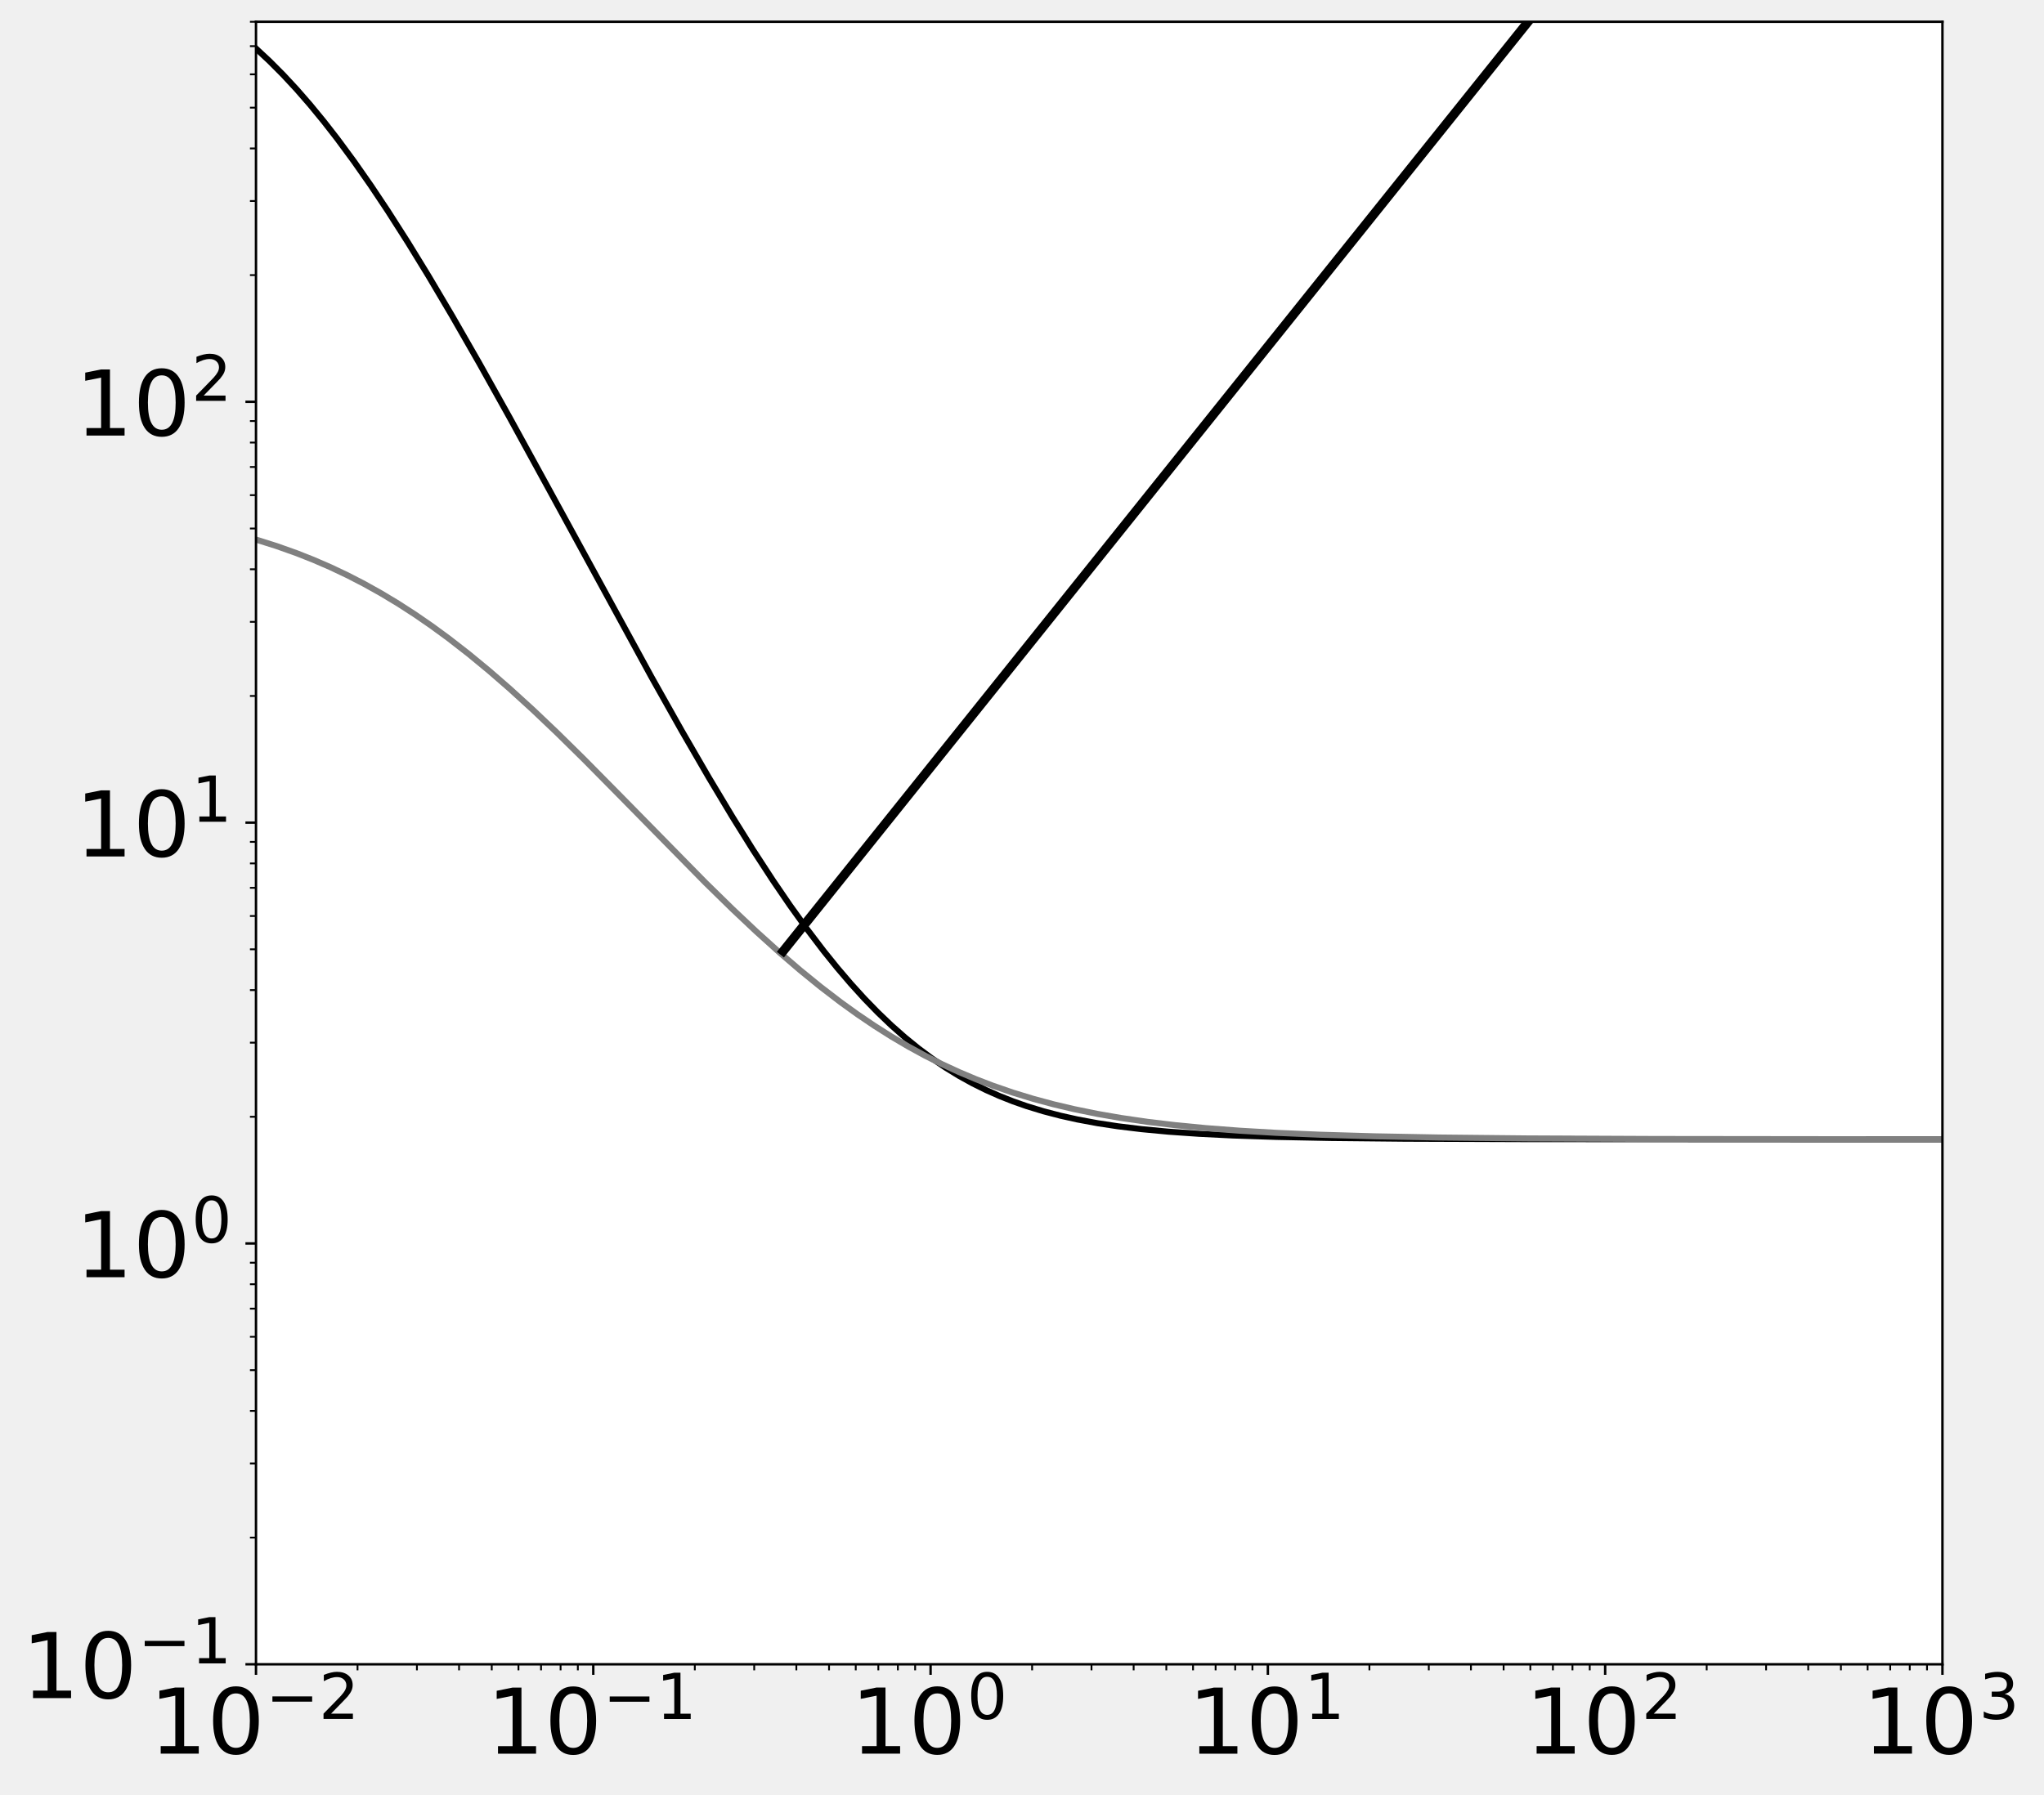
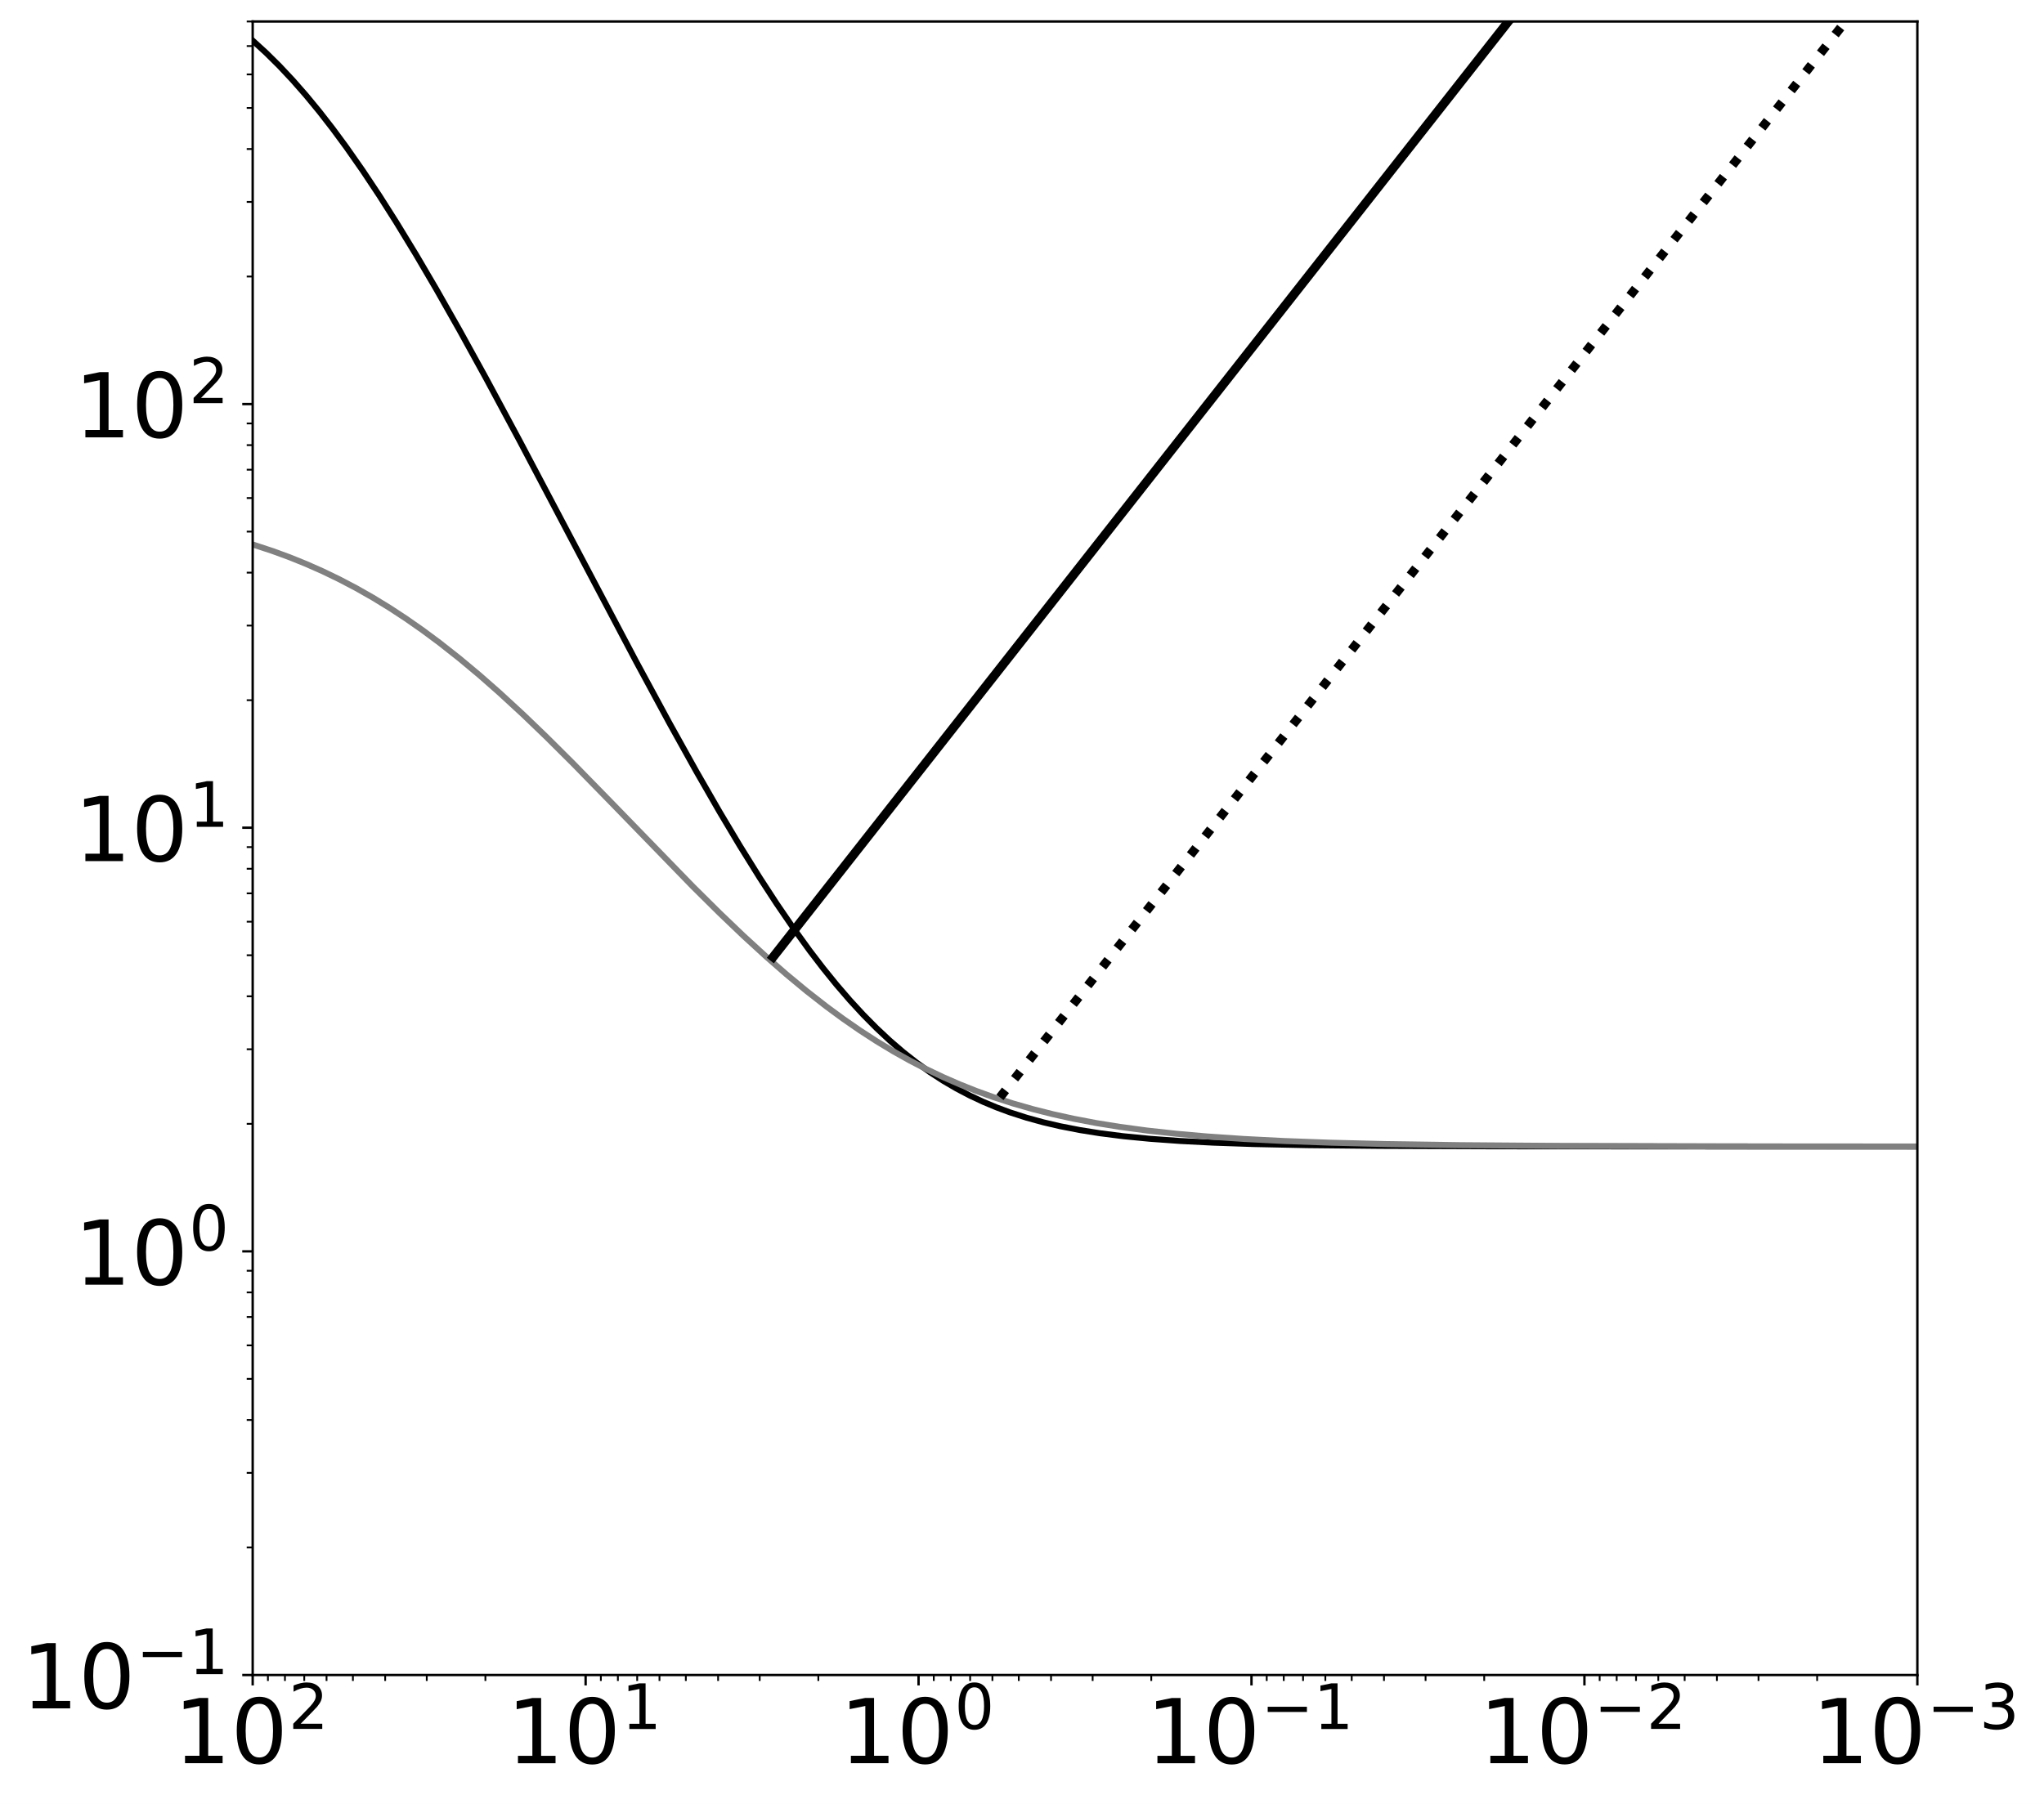
- <svg xmlns="http://www.w3.org/2000/svg" xmlns:xlink="http://www.w3.org/1999/xlink" width="676.3pt" height="594.034pt" viewBox="0 0 676.3 594.034" version="1.1">
+ <svg xmlns="http://www.w3.org/2000/svg" xmlns:xlink="http://www.w3.org/1999/xlink" width="685.15pt" height="604.834pt" viewBox="0 0 685.15 604.834" version="1.1">
  <defs>
    <style type="text/css">*{stroke-linejoin: round; stroke-linecap: butt}</style>
  </defs>
  <g id="figure_1">
    <g id="patch_1">
-       <path d="M 0 594.034  L 676.3 594.034  L 676.3 0  L 0 0  L 0 594.034  z " style="fill: none" />
+       <path d="M 0 604.834  L 685.15 604.834  L 685.15 0  L 0 0  z " style="fill: #ffffff" />
    </g>
    <g id="axes_1">
      <g id="patch_2">
-         <path d="M 84.7 550.8  L 642.7 550.8  L 642.7 7.2  L 84.7 7.2  z " style="fill: #ffffff" />
+         <path d="M 84.7 561.6  L 642.7 561.6  L 642.7 7.2  L 84.7 7.2  z " style="fill: #ffffff" />
      </g>
      <g id="matplotlib.axis_1">
        <g id="xtick_1">
          <g id="line2d_1">
            <defs>
-               <path id="m8b68c0cc88" d="M 0 0  L 0 3.5  " style="stroke: #000000; stroke-width: 0.8" />
+               <path id="ma09352cdee" d="M 0 0  L 0 3.5  " style="stroke: #000000; stroke-width: 0.8" />
            </defs>
            <g>
-               <use xlink:href="#m8b68c0cc88" x="84.7" y="550.8" style="stroke: #000000; stroke-width: 0.8" />
+               <use xlink:href="#ma09352cdee" x="642.7" y="561.6" style="stroke: #000000; stroke-width: 0.8" />
            </g>
          </g>
          <g id="text_1">
-             <g transform="translate(49.45 580.5953)scale(0.3 -0.3)">
+             <g transform="translate(607.45 591.3953) scale(0.3 -0.3)">
              <defs>
                <path id="DejaVuSans-31" d="M 794 531  L 1825 531  L 1825 4091  L 703 3866  L 703 4441  L 1819 4666  L 2450 4666  L 2450 531  L 3481 531  L 3481 0  L 794 0  L 794 531  z " transform="scale(0.015625)" />
                <path id="DejaVuSans-30" d="M 2034 4250  Q 1547 4250 1301 3770  Q 1056 3291 1056 2328  Q 1056 1369 1301 889  Q 1547 409 2034 409  Q 2525 409 2770 889  Q 3016 1369 3016 2328  Q 3016 3291 2770 3770  Q 2525 4250 2034 4250  z M 2034 4750  Q 2819 4750 3233 4129  Q 3647 3509 3647 2328  Q 3647 1150 3233 529  Q 2819 -91 2034 -91  Q 1250 -91 836 529  Q 422 1150 422 2328  Q 422 3509 836 4129  Q 1250 4750 2034 4750  z " transform="scale(0.015625)" />
                <path id="DejaVuSans-2212" d="M 678 2272  L 4684 2272  L 4684 1741  L 678 1741  L 678 2272  z " transform="scale(0.015625)" />
+                 <path id="DejaVuSans-33" d="M 2597 2516  Q 3050 2419 3304 2112  Q 3559 1806 3559 1356  Q 3559 666 3084 287  Q 2609 -91 1734 -91  Q 1441 -91 1130 -33  Q 819 25 488 141  L 488 750  Q 750 597 1062 519  Q 1375 441 1716 441  Q 2309 441 2620 675  Q 2931 909 2931 1356  Q 2931 1769 2642 2001  Q 2353 2234 1838 2234  L 1294 2234  L 1294 2753  L 1863 2753  Q 2328 2753 2575 2939  Q 2822 3125 2822 3475  Q 2822 3834 2567 4026  Q 2313 4219 1838 4219  Q 1578 4219 1281 4162  Q 984 4106 628 3988  L 628 4550  Q 988 4650 1302 4700  Q 1616 4750 1894 4750  Q 2613 4750 3031 4423  Q 3450 4097 3450 3541  Q 3450 3153 3228 2886  Q 3006 2619 2597 2516  z " transform="scale(0.015625)" />
+               </defs>
+               <use xlink:href="#DejaVuSans-31" transform="translate(0 0.765625)" />
+               <use xlink:href="#DejaVuSans-30" transform="translate(63.62305 0.765625)" />
+               <use xlink:href="#DejaVuSans-2212" transform="translate(128.2031 39.04688) scale(0.7)" />
+               <use xlink:href="#DejaVuSans-33" transform="translate(186.8555 39.04688) scale(0.7)" />
+             </g>
+           </g>
+         </g>
+         <g id="xtick_2">
+           <g id="line2d_2">
+             <g>
+               <use xlink:href="#ma09352cdee" x="531.1" y="561.6" style="stroke: #000000; stroke-width: 0.8" />
+             </g>
+           </g>
+           <g id="text_2">
+             <g transform="translate(495.85 591.3953) scale(0.3 -0.3)">
+               <defs>
                <path id="DejaVuSans-32" d="M 1228 531  L 3431 531  L 3431 0  L 469 0  L 469 531  Q 828 903 1448 1529  Q 2069 2156 2228 2338  Q 2531 2678 2651 2914  Q 2772 3150 2772 3378  Q 2772 3750 2511 3984  Q 2250 4219 1831 4219  Q 1534 4219 1204 4116  Q 875 4013 500 3803  L 500 4441  Q 881 4594 1212 4672  Q 1544 4750 1819 4750  Q 2544 4750 2975 4387  Q 3406 4025 3406 3419  Q 3406 3131 3298 2873  Q 3191 2616 2906 2266  Q 2828 2175 2409 1742  Q 1991 1309 1228 531  z " transform="scale(0.015625)" />
              </defs>
              <use xlink:href="#DejaVuSans-31" transform="translate(0 0.765625)" />
              <use xlink:href="#DejaVuSans-30" transform="translate(63.62305 0.765625)" />
-               <use xlink:href="#DejaVuSans-2212" transform="translate(128.2031 39.04688)scale(0.7)" />
-               <use xlink:href="#DejaVuSans-32" transform="translate(186.8555 39.04688)scale(0.7)" />
-             </g>
-           </g>
-         </g>
-         <g id="xtick_2">
-           <g id="line2d_2">
-             <g>
-               <use xlink:href="#m8b68c0cc88" x="196.3" y="550.8" style="stroke: #000000; stroke-width: 0.8" />
-             </g>
-           </g>
-           <g id="text_2">
-             <g transform="translate(161.05 580.5953)scale(0.3 -0.3)">
+               <use xlink:href="#DejaVuSans-2212" transform="translate(128.2031 39.04688) scale(0.7)" />
+               <use xlink:href="#DejaVuSans-32" transform="translate(186.8555 39.04688) scale(0.7)" />
+             </g>
+           </g>
+         </g>
+         <g id="xtick_3">
+           <g id="line2d_3">
+             <g>
+               <use xlink:href="#ma09352cdee" x="419.5" y="561.6" style="stroke: #000000; stroke-width: 0.8" />
+             </g>
+           </g>
+           <g id="text_3">
+             <g transform="translate(384.25 591.3953) scale(0.3 -0.3)">
              <use xlink:href="#DejaVuSans-31" transform="translate(0 0.684375)" />
              <use xlink:href="#DejaVuSans-30" transform="translate(63.62305 0.684375)" />
-               <use xlink:href="#DejaVuSans-2212" transform="translate(128.2031 38.96563)scale(0.7)" />
-               <use xlink:href="#DejaVuSans-31" transform="translate(186.8555 38.96563)scale(0.7)" />
-             </g>
-           </g>
-         </g>
-         <g id="xtick_3">
-           <g id="line2d_3">
-             <g>
-               <use xlink:href="#m8b68c0cc88" x="307.9" y="550.8" style="stroke: #000000; stroke-width: 0.8" />
-             </g>
-           </g>
-           <g id="text_3">
-             <g transform="translate(281.5 580.5953)scale(0.3 -0.3)">
+               <use xlink:href="#DejaVuSans-2212" transform="translate(128.2031 38.96563) scale(0.7)" />
+               <use xlink:href="#DejaVuSans-31" transform="translate(186.8555 38.96563) scale(0.7)" />
+             </g>
+           </g>
+         </g>
+         <g id="xtick_4">
+           <g id="line2d_4">
+             <g>
+               <use xlink:href="#ma09352cdee" x="307.9" y="561.6" style="stroke: #000000; stroke-width: 0.8" />
+             </g>
+           </g>
+           <g id="text_4">
+             <g transform="translate(281.5 591.3953) scale(0.3 -0.3)">
              <use xlink:href="#DejaVuSans-31" transform="translate(0 0.765625)" />
              <use xlink:href="#DejaVuSans-30" transform="translate(63.62305 0.765625)" />
-               <use xlink:href="#DejaVuSans-30" transform="translate(128.2031 39.04688)scale(0.7)" />
-             </g>
-           </g>
-         </g>
-         <g id="xtick_4">
-           <g id="line2d_4">
-             <g>
-               <use xlink:href="#m8b68c0cc88" x="419.5" y="550.8" style="stroke: #000000; stroke-width: 0.8" />
-             </g>
-           </g>
-           <g id="text_4">
-             <g transform="translate(393.1 580.5953)scale(0.3 -0.3)">
+               <use xlink:href="#DejaVuSans-30" transform="translate(128.2031 39.04688) scale(0.7)" />
+             </g>
+           </g>
+         </g>
+         <g id="xtick_5">
+           <g id="line2d_5">
+             <g>
+               <use xlink:href="#ma09352cdee" x="196.3" y="561.6" style="stroke: #000000; stroke-width: 0.8" />
+             </g>
+           </g>
+           <g id="text_5">
+             <g transform="translate(169.9 591.3953) scale(0.3 -0.3)">
              <use xlink:href="#DejaVuSans-31" transform="translate(0 0.684375)" />
              <use xlink:href="#DejaVuSans-30" transform="translate(63.62305 0.684375)" />
-               <use xlink:href="#DejaVuSans-31" transform="translate(128.2031 38.96563)scale(0.7)" />
-             </g>
-           </g>
-         </g>
-         <g id="xtick_5">
-           <g id="line2d_5">
-             <g>
-               <use xlink:href="#m8b68c0cc88" x="531.1" y="550.8" style="stroke: #000000; stroke-width: 0.8" />
-             </g>
-           </g>
-           <g id="text_5">
-             <g transform="translate(504.7 580.5953)scale(0.3 -0.3)">
+               <use xlink:href="#DejaVuSans-31" transform="translate(128.2031 38.96563) scale(0.7)" />
+             </g>
+           </g>
+         </g>
+         <g id="xtick_6">
+           <g id="line2d_6">
+             <g>
+               <use xlink:href="#ma09352cdee" x="84.7" y="561.6" style="stroke: #000000; stroke-width: 0.8" />
+             </g>
+           </g>
+           <g id="text_6">
+             <g transform="translate(58.3 591.3953) scale(0.3 -0.3)">
              <use xlink:href="#DejaVuSans-31" transform="translate(0 0.765625)" />
              <use xlink:href="#DejaVuSans-30" transform="translate(63.62305 0.765625)" />
-               <use xlink:href="#DejaVuSans-32" transform="translate(128.2031 39.04688)scale(0.7)" />
-             </g>
-           </g>
-         </g>
-         <g id="xtick_6">
-           <g id="line2d_6">
-             <g>
-               <use xlink:href="#m8b68c0cc88" x="642.7" y="550.8" style="stroke: #000000; stroke-width: 0.8" />
-             </g>
-           </g>
-           <g id="text_6">
-             <g transform="translate(616.3 580.5953)scale(0.3 -0.3)">
-               <defs>
-                 <path id="DejaVuSans-33" d="M 2597 2516  Q 3050 2419 3304 2112  Q 3559 1806 3559 1356  Q 3559 666 3084 287  Q 2609 -91 1734 -91  Q 1441 -91 1130 -33  Q 819 25 488 141  L 488 750  Q 750 597 1062 519  Q 1375 441 1716 441  Q 2309 441 2620 675  Q 2931 909 2931 1356  Q 2931 1769 2642 2001  Q 2353 2234 1838 2234  L 1294 2234  L 1294 2753  L 1863 2753  Q 2328 2753 2575 2939  Q 2822 3125 2822 3475  Q 2822 3834 2567 4026  Q 2313 4219 1838 4219  Q 1578 4219 1281 4162  Q 984 4106 628 3988  L 628 4550  Q 988 4650 1302 4700  Q 1616 4750 1894 4750  Q 2613 4750 3031 4423  Q 3450 4097 3450 3541  Q 3450 3153 3228 2886  Q 3006 2619 2597 2516  z " transform="scale(0.015625)" />
-               </defs>
-               <use xlink:href="#DejaVuSans-31" transform="translate(0 0.765625)" />
-               <use xlink:href="#DejaVuSans-30" transform="translate(63.62305 0.765625)" />
-               <use xlink:href="#DejaVuSans-33" transform="translate(128.2031 39.04688)scale(0.7)" />
+               <use xlink:href="#DejaVuSans-32" transform="translate(128.2031 39.04688) scale(0.7)" />
            </g>
          </g>
        </g>
        <g id="xtick_7">
          <g id="line2d_7">
            <defs>
-               <path id="mecf9442f88" d="M 0 0  L 0 2  " style="stroke: #000000; stroke-width: 0.6" />
+               <path id="md4ee1573c9" d="M 0 0  L 0 2  " style="stroke: #000000; stroke-width: 0.6" />
            </defs>
            <g>
-               <use xlink:href="#mecf9442f88" x="118.295" y="550.8" style="stroke: #000000; stroke-width: 0.6" />
+               <use xlink:href="#md4ee1573c9" x="609.105" y="561.6" style="stroke: #000000; stroke-width: 0.6" />
            </g>
          </g>
        </g>
        <g id="xtick_8">
          <g id="line2d_8">
            <g>
-               <use xlink:href="#mecf9442f88" x="137.947" y="550.8" style="stroke: #000000; stroke-width: 0.6" />
+               <use xlink:href="#md4ee1573c9" x="589.453" y="561.6" style="stroke: #000000; stroke-width: 0.6" />
            </g>
          </g>
        </g>
        <g id="xtick_9">
          <g id="line2d_9">
            <g>
-               <use xlink:href="#mecf9442f88" x="151.89" y="550.8" style="stroke: #000000; stroke-width: 0.6" />
+               <use xlink:href="#md4ee1573c9" x="575.51" y="561.6" style="stroke: #000000; stroke-width: 0.6" />
            </g>
          </g>
        </g>
        <g id="xtick_10">
          <g id="line2d_10">
            <g>
-               <use xlink:href="#mecf9442f88" x="162.705" y="550.8" style="stroke: #000000; stroke-width: 0.6" />
+               <use xlink:href="#md4ee1573c9" x="564.695" y="561.6" style="stroke: #000000; stroke-width: 0.6" />
            </g>
          </g>
        </g>
        <g id="xtick_11">
          <g id="line2d_11">
            <g>
-               <use xlink:href="#mecf9442f88" x="171.542" y="550.8" style="stroke: #000000; stroke-width: 0.6" />
+               <use xlink:href="#md4ee1573c9" x="555.858" y="561.6" style="stroke: #000000; stroke-width: 0.6" />
            </g>
          </g>
        </g>
        <g id="xtick_12">
          <g id="line2d_12">
            <g>
-               <use xlink:href="#mecf9442f88" x="179.013" y="550.8" style="stroke: #000000; stroke-width: 0.6" />
+               <use xlink:href="#md4ee1573c9" x="548.387" y="561.6" style="stroke: #000000; stroke-width: 0.6" />
            </g>
          </g>
        </g>
        <g id="xtick_13">
          <g id="line2d_13">
            <g>
-               <use xlink:href="#mecf9442f88" x="185.485" y="550.8" style="stroke: #000000; stroke-width: 0.6" />
+               <use xlink:href="#md4ee1573c9" x="541.915" y="561.6" style="stroke: #000000; stroke-width: 0.6" />
            </g>
          </g>
        </g>
        <g id="xtick_14">
          <g id="line2d_14">
            <g>
-               <use xlink:href="#mecf9442f88" x="191.193" y="550.8" style="stroke: #000000; stroke-width: 0.6" />
+               <use xlink:href="#md4ee1573c9" x="536.207" y="561.6" style="stroke: #000000; stroke-width: 0.6" />
            </g>
          </g>
        </g>
        <g id="xtick_15">
          <g id="line2d_15">
            <g>
-               <use xlink:href="#mecf9442f88" x="229.895" y="550.8" style="stroke: #000000; stroke-width: 0.6" />
+               <use xlink:href="#md4ee1573c9" x="497.505" y="561.6" style="stroke: #000000; stroke-width: 0.6" />
            </g>
          </g>
        </g>
        <g id="xtick_16">
          <g id="line2d_16">
            <g>
-               <use xlink:href="#mecf9442f88" x="249.547" y="550.8" style="stroke: #000000; stroke-width: 0.6" />
+               <use xlink:href="#md4ee1573c9" x="477.853" y="561.6" style="stroke: #000000; stroke-width: 0.6" />
            </g>
          </g>
        </g>
        <g id="xtick_17">
          <g id="line2d_17">
            <g>
-               <use xlink:href="#mecf9442f88" x="263.49" y="550.8" style="stroke: #000000; stroke-width: 0.6" />
+               <use xlink:href="#md4ee1573c9" x="463.91" y="561.6" style="stroke: #000000; stroke-width: 0.6" />
            </g>
          </g>
        </g>
        <g id="xtick_18">
          <g id="line2d_18">
            <g>
-               <use xlink:href="#mecf9442f88" x="274.305" y="550.8" style="stroke: #000000; stroke-width: 0.6" />
+               <use xlink:href="#md4ee1573c9" x="453.095" y="561.6" style="stroke: #000000; stroke-width: 0.6" />
            </g>
          </g>
        </g>
        <g id="xtick_19">
          <g id="line2d_19">
            <g>
-               <use xlink:href="#mecf9442f88" x="283.142" y="550.8" style="stroke: #000000; stroke-width: 0.6" />
+               <use xlink:href="#md4ee1573c9" x="444.258" y="561.6" style="stroke: #000000; stroke-width: 0.6" />
            </g>
          </g>
        </g>
        <g id="xtick_20">
          <g id="line2d_20">
            <g>
-               <use xlink:href="#mecf9442f88" x="290.613" y="550.8" style="stroke: #000000; stroke-width: 0.6" />
+               <use xlink:href="#md4ee1573c9" x="436.787" y="561.6" style="stroke: #000000; stroke-width: 0.6" />
            </g>
          </g>
        </g>
        <g id="xtick_21">
          <g id="line2d_21">
            <g>
-               <use xlink:href="#mecf9442f88" x="297.085" y="550.8" style="stroke: #000000; stroke-width: 0.6" />
+               <use xlink:href="#md4ee1573c9" x="430.315" y="561.6" style="stroke: #000000; stroke-width: 0.6" />
            </g>
          </g>
        </g>
        <g id="xtick_22">
          <g id="line2d_22">
            <g>
-               <use xlink:href="#mecf9442f88" x="302.793" y="550.8" style="stroke: #000000; stroke-width: 0.6" />
+               <use xlink:href="#md4ee1573c9" x="424.607" y="561.6" style="stroke: #000000; stroke-width: 0.6" />
            </g>
          </g>
        </g>
        <g id="xtick_23">
          <g id="line2d_23">
            <g>
-               <use xlink:href="#mecf9442f88" x="341.495" y="550.8" style="stroke: #000000; stroke-width: 0.6" />
+               <use xlink:href="#md4ee1573c9" x="385.905" y="561.6" style="stroke: #000000; stroke-width: 0.6" />
            </g>
          </g>
        </g>
        <g id="xtick_24">
          <g id="line2d_24">
            <g>
-               <use xlink:href="#mecf9442f88" x="361.147" y="550.8" style="stroke: #000000; stroke-width: 0.6" />
+               <use xlink:href="#md4ee1573c9" x="366.253" y="561.6" style="stroke: #000000; stroke-width: 0.6" />
            </g>
          </g>
        </g>
        <g id="xtick_25">
          <g id="line2d_25">
            <g>
-               <use xlink:href="#mecf9442f88" x="375.09" y="550.8" style="stroke: #000000; stroke-width: 0.6" />
+               <use xlink:href="#md4ee1573c9" x="352.31" y="561.6" style="stroke: #000000; stroke-width: 0.6" />
            </g>
          </g>
        </g>
        <g id="xtick_26">
          <g id="line2d_26">
            <g>
-               <use xlink:href="#mecf9442f88" x="385.905" y="550.8" style="stroke: #000000; stroke-width: 0.6" />
+               <use xlink:href="#md4ee1573c9" x="341.495" y="561.6" style="stroke: #000000; stroke-width: 0.6" />
            </g>
          </g>
        </g>
        <g id="xtick_27">
          <g id="line2d_27">
            <g>
-               <use xlink:href="#mecf9442f88" x="394.742" y="550.8" style="stroke: #000000; stroke-width: 0.6" />
+               <use xlink:href="#md4ee1573c9" x="332.658" y="561.6" style="stroke: #000000; stroke-width: 0.6" />
            </g>
          </g>
        </g>
        <g id="xtick_28">
          <g id="line2d_28">
            <g>
-               <use xlink:href="#mecf9442f88" x="402.213" y="550.8" style="stroke: #000000; stroke-width: 0.6" />
+               <use xlink:href="#md4ee1573c9" x="325.187" y="561.6" style="stroke: #000000; stroke-width: 0.6" />
            </g>
          </g>
        </g>
        <g id="xtick_29">
          <g id="line2d_29">
            <g>
-               <use xlink:href="#mecf9442f88" x="408.685" y="550.8" style="stroke: #000000; stroke-width: 0.6" />
+               <use xlink:href="#md4ee1573c9" x="318.715" y="561.6" style="stroke: #000000; stroke-width: 0.6" />
            </g>
          </g>
        </g>
        <g id="xtick_30">
          <g id="line2d_30">
            <g>
-               <use xlink:href="#mecf9442f88" x="414.393" y="550.8" style="stroke: #000000; stroke-width: 0.6" />
+               <use xlink:href="#md4ee1573c9" x="313.007" y="561.6" style="stroke: #000000; stroke-width: 0.6" />
            </g>
          </g>
        </g>
        <g id="xtick_31">
          <g id="line2d_31">
            <g>
-               <use xlink:href="#mecf9442f88" x="453.095" y="550.8" style="stroke: #000000; stroke-width: 0.6" />
+               <use xlink:href="#md4ee1573c9" x="274.305" y="561.6" style="stroke: #000000; stroke-width: 0.6" />
            </g>
          </g>
        </g>
        <g id="xtick_32">
          <g id="line2d_32">
            <g>
-               <use xlink:href="#mecf9442f88" x="472.747" y="550.8" style="stroke: #000000; stroke-width: 0.6" />
+               <use xlink:href="#md4ee1573c9" x="254.653" y="561.6" style="stroke: #000000; stroke-width: 0.6" />
            </g>
          </g>
        </g>
        <g id="xtick_33">
          <g id="line2d_33">
            <g>
-               <use xlink:href="#mecf9442f88" x="486.69" y="550.8" style="stroke: #000000; stroke-width: 0.6" />
+               <use xlink:href="#md4ee1573c9" x="240.71" y="561.6" style="stroke: #000000; stroke-width: 0.6" />
            </g>
          </g>
        </g>
        <g id="xtick_34">
          <g id="line2d_34">
            <g>
-               <use xlink:href="#mecf9442f88" x="497.505" y="550.8" style="stroke: #000000; stroke-width: 0.6" />
+               <use xlink:href="#md4ee1573c9" x="229.895" y="561.6" style="stroke: #000000; stroke-width: 0.6" />
            </g>
          </g>
        </g>
        <g id="xtick_35">
          <g id="line2d_35">
            <g>
-               <use xlink:href="#mecf9442f88" x="506.342" y="550.8" style="stroke: #000000; stroke-width: 0.6" />
+               <use xlink:href="#md4ee1573c9" x="221.058" y="561.6" style="stroke: #000000; stroke-width: 0.6" />
            </g>
          </g>
        </g>
        <g id="xtick_36">
          <g id="line2d_36">
            <g>
-               <use xlink:href="#mecf9442f88" x="513.813" y="550.8" style="stroke: #000000; stroke-width: 0.6" />
+               <use xlink:href="#md4ee1573c9" x="213.587" y="561.6" style="stroke: #000000; stroke-width: 0.6" />
            </g>
          </g>
        </g>
        <g id="xtick_37">
          <g id="line2d_37">
            <g>
-               <use xlink:href="#mecf9442f88" x="520.285" y="550.8" style="stroke: #000000; stroke-width: 0.6" />
+               <use xlink:href="#md4ee1573c9" x="207.115" y="561.6" style="stroke: #000000; stroke-width: 0.6" />
            </g>
          </g>
        </g>
        <g id="xtick_38">
          <g id="line2d_38">
            <g>
-               <use xlink:href="#mecf9442f88" x="525.993" y="550.8" style="stroke: #000000; stroke-width: 0.6" />
+               <use xlink:href="#md4ee1573c9" x="201.407" y="561.6" style="stroke: #000000; stroke-width: 0.6" />
            </g>
          </g>
        </g>
        <g id="xtick_39">
          <g id="line2d_39">
            <g>
-               <use xlink:href="#mecf9442f88" x="564.695" y="550.8" style="stroke: #000000; stroke-width: 0.6" />
+               <use xlink:href="#md4ee1573c9" x="162.705" y="561.6" style="stroke: #000000; stroke-width: 0.6" />
            </g>
          </g>
        </g>
        <g id="xtick_40">
          <g id="line2d_40">
            <g>
-               <use xlink:href="#mecf9442f88" x="584.347" y="550.8" style="stroke: #000000; stroke-width: 0.6" />
+               <use xlink:href="#md4ee1573c9" x="143.053" y="561.6" style="stroke: #000000; stroke-width: 0.6" />
            </g>
          </g>
        </g>
        <g id="xtick_41">
          <g id="line2d_41">
            <g>
-               <use xlink:href="#mecf9442f88" x="598.29" y="550.8" style="stroke: #000000; stroke-width: 0.6" />
+               <use xlink:href="#md4ee1573c9" x="129.11" y="561.6" style="stroke: #000000; stroke-width: 0.6" />
            </g>
          </g>
        </g>
        <g id="xtick_42">
          <g id="line2d_42">
            <g>
-               <use xlink:href="#mecf9442f88" x="609.105" y="550.8" style="stroke: #000000; stroke-width: 0.6" />
+               <use xlink:href="#md4ee1573c9" x="118.295" y="561.6" style="stroke: #000000; stroke-width: 0.6" />
            </g>
          </g>
        </g>
        <g id="xtick_43">
          <g id="line2d_43">
            <g>
-               <use xlink:href="#mecf9442f88" x="617.942" y="550.8" style="stroke: #000000; stroke-width: 0.6" />
+               <use xlink:href="#md4ee1573c9" x="109.458" y="561.6" style="stroke: #000000; stroke-width: 0.6" />
            </g>
          </g>
        </g>
        <g id="xtick_44">
          <g id="line2d_44">
            <g>
-               <use xlink:href="#mecf9442f88" x="625.413" y="550.8" style="stroke: #000000; stroke-width: 0.6" />
+               <use xlink:href="#md4ee1573c9" x="101.987" y="561.6" style="stroke: #000000; stroke-width: 0.6" />
            </g>
          </g>
        </g>
        <g id="xtick_45">
          <g id="line2d_45">
            <g>
-               <use xlink:href="#mecf9442f88" x="631.885" y="550.8" style="stroke: #000000; stroke-width: 0.6" />
+               <use xlink:href="#md4ee1573c9" x="95.515" y="561.6" style="stroke: #000000; stroke-width: 0.6" />
            </g>
          </g>
        </g>
        <g id="xtick_46">
          <g id="line2d_46">
            <g>
-               <use xlink:href="#mecf9442f88" x="637.593" y="550.8" style="stroke: #000000; stroke-width: 0.6" />
+               <use xlink:href="#md4ee1573c9" x="89.807" y="561.6" style="stroke: #000000; stroke-width: 0.6" />
            </g>
          </g>
        </g>
      </g>
      <g id="matplotlib.axis_2">
        <g id="ytick_1">
          <g id="line2d_47">
            <defs>
-               <path id="m40d4b1edef" d="M 0 0  L -3.5 0  " style="stroke: #000000; stroke-width: 0.8" />
+               <path id="m3f547d2e9c" d="M 0 0  L -3.5 0  " style="stroke: #000000; stroke-width: 0.8" />
            </defs>
            <g>
-               <use xlink:href="#m40d4b1edef" x="84.7" y="550.8" style="stroke: #000000; stroke-width: 0.8" />
+               <use xlink:href="#m3f547d2e9c" x="84.7" y="561.6" style="stroke: #000000; stroke-width: 0.8" />
            </g>
          </g>
          <g id="text_7">
-             <g transform="translate(7.2 562.1977)scale(0.3 -0.3)">
+             <g transform="translate(7.2 572.9977) scale(0.3 -0.3)">
              <use xlink:href="#DejaVuSans-31" transform="translate(0 0.684375)" />
              <use xlink:href="#DejaVuSans-30" transform="translate(63.62305 0.684375)" />
-               <use xlink:href="#DejaVuSans-2212" transform="translate(128.2031 38.96563)scale(0.7)" />
-               <use xlink:href="#DejaVuSans-31" transform="translate(186.8555 38.96563)scale(0.7)" />
+               <use xlink:href="#DejaVuSans-2212" transform="translate(128.2031 38.96563) scale(0.7)" />
+               <use xlink:href="#DejaVuSans-31" transform="translate(186.8555 38.96563) scale(0.7)" />
            </g>
          </g>
        </g>
        <g id="ytick_2">
          <g id="line2d_48">
            <g>
-               <use xlink:href="#m40d4b1edef" x="84.7" y="411.526" style="stroke: #000000; stroke-width: 0.8" />
+               <use xlink:href="#m3f547d2e9c" x="84.7" y="419.559" style="stroke: #000000; stroke-width: 0.8" />
            </g>
          </g>
          <g id="text_8">
-             <g transform="translate(24.9 422.9234)scale(0.3 -0.3)">
+             <g transform="translate(24.9 430.9563) scale(0.3 -0.3)">
              <use xlink:href="#DejaVuSans-31" transform="translate(0 0.765625)" />
              <use xlink:href="#DejaVuSans-30" transform="translate(63.62305 0.765625)" />
-               <use xlink:href="#DejaVuSans-30" transform="translate(128.2031 39.04688)scale(0.7)" />
+               <use xlink:href="#DejaVuSans-30" transform="translate(128.2031 39.04688) scale(0.7)" />
            </g>
          </g>
        </g>
        <g id="ytick_3">
          <g id="line2d_49">
            <g>
-               <use xlink:href="#m40d4b1edef" x="84.7" y="272.251" style="stroke: #000000; stroke-width: 0.8" />
+               <use xlink:href="#m3f547d2e9c" x="84.7" y="277.517" style="stroke: #000000; stroke-width: 0.8" />
            </g>
          </g>
          <g id="text_9">
-             <g transform="translate(24.9 283.6491)scale(0.3 -0.3)">
+             <g transform="translate(24.9 288.915) scale(0.3 -0.3)">
              <use xlink:href="#DejaVuSans-31" transform="translate(0 0.684375)" />
              <use xlink:href="#DejaVuSans-30" transform="translate(63.62305 0.684375)" />
-               <use xlink:href="#DejaVuSans-31" transform="translate(128.2031 38.96563)scale(0.7)" />
+               <use xlink:href="#DejaVuSans-31" transform="translate(128.2031 38.96563) scale(0.7)" />
            </g>
          </g>
        </g>
        <g id="ytick_4">
          <g id="line2d_50">
            <g>
-               <use xlink:href="#m40d4b1edef" x="84.7" y="132.977" style="stroke: #000000; stroke-width: 0.8" />
+               <use xlink:href="#m3f547d2e9c" x="84.7" y="135.476" style="stroke: #000000; stroke-width: 0.8" />
            </g>
          </g>
          <g id="text_10">
-             <g transform="translate(24.9 144.3749)scale(0.3 -0.3)">
+             <g transform="translate(24.9 146.8737) scale(0.3 -0.3)">
              <use xlink:href="#DejaVuSans-31" transform="translate(0 0.765625)" />
              <use xlink:href="#DejaVuSans-30" transform="translate(63.62305 0.765625)" />
-               <use xlink:href="#DejaVuSans-32" transform="translate(128.2031 39.04688)scale(0.7)" />
+               <use xlink:href="#DejaVuSans-32" transform="translate(128.2031 39.04688) scale(0.7)" />
            </g>
          </g>
        </g>
        <g id="ytick_5">
          <g id="line2d_51">
            <defs>
-               <path id="m492d730c8d" d="M 0 0  L -2 0  " style="stroke: #000000; stroke-width: 0.6" />
+               <path id="mf89ad7f1f5" d="M 0 0  L -2 0  " style="stroke: #000000; stroke-width: 0.6" />
            </defs>
            <g>
-               <use xlink:href="#m492d730c8d" x="84.7" y="508.874" style="stroke: #000000; stroke-width: 0.6" />
+               <use xlink:href="#mf89ad7f1f5" x="84.7" y="518.841" style="stroke: #000000; stroke-width: 0.6" />
            </g>
          </g>
        </g>
        <g id="ytick_6">
          <g id="line2d_52">
            <g>
-               <use xlink:href="#m492d730c8d" x="84.7" y="484.349" style="stroke: #000000; stroke-width: 0.6" />
+               <use xlink:href="#mf89ad7f1f5" x="84.7" y="493.829" style="stroke: #000000; stroke-width: 0.6" />
            </g>
          </g>
        </g>
        <g id="ytick_7">
          <g id="line2d_53">
            <g>
-               <use xlink:href="#m492d730c8d" x="84.7" y="466.949" style="stroke: #000000; stroke-width: 0.6" />
+               <use xlink:href="#mf89ad7f1f5" x="84.7" y="476.083" style="stroke: #000000; stroke-width: 0.6" />
            </g>
          </g>
        </g>
        <g id="ytick_8">
          <g id="line2d_54">
            <g>
-               <use xlink:href="#m492d730c8d" x="84.7" y="453.451" style="stroke: #000000; stroke-width: 0.6" />
+               <use xlink:href="#mf89ad7f1f5" x="84.7" y="462.317" style="stroke: #000000; stroke-width: 0.6" />
            </g>
          </g>
        </g>
        <g id="ytick_9">
          <g id="line2d_55">
            <g>
-               <use xlink:href="#m492d730c8d" x="84.7" y="442.424" style="stroke: #000000; stroke-width: 0.6" />
+               <use xlink:href="#mf89ad7f1f5" x="84.7" y="451.07" style="stroke: #000000; stroke-width: 0.6" />
            </g>
          </g>
        </g>
        <g id="ytick_10">
          <g id="line2d_56">
            <g>
-               <use xlink:href="#m492d730c8d" x="84.7" y="433.1" style="stroke: #000000; stroke-width: 0.6" />
+               <use xlink:href="#mf89ad7f1f5" x="84.7" y="441.561" style="stroke: #000000; stroke-width: 0.6" />
            </g>
          </g>
        </g>
        <g id="ytick_11">
          <g id="line2d_57">
            <g>
-               <use xlink:href="#m492d730c8d" x="84.7" y="425.023" style="stroke: #000000; stroke-width: 0.6" />
+               <use xlink:href="#mf89ad7f1f5" x="84.7" y="433.324" style="stroke: #000000; stroke-width: 0.6" />
            </g>
          </g>
        </g>
        <g id="ytick_12">
          <g id="line2d_58">
            <g>
-               <use xlink:href="#m492d730c8d" x="84.7" y="417.899" style="stroke: #000000; stroke-width: 0.6" />
+               <use xlink:href="#mf89ad7f1f5" x="84.7" y="426.058" style="stroke: #000000; stroke-width: 0.6" />
            </g>
          </g>
        </g>
        <g id="ytick_13">
          <g id="line2d_59">
            <g>
-               <use xlink:href="#m492d730c8d" x="84.7" y="369.6" style="stroke: #000000; stroke-width: 0.6" />
+               <use xlink:href="#mf89ad7f1f5" x="84.7" y="376.8" style="stroke: #000000; stroke-width: 0.6" />
            </g>
          </g>
        </g>
        <g id="ytick_14">
          <g id="line2d_60">
            <g>
-               <use xlink:href="#m492d730c8d" x="84.7" y="345.075" style="stroke: #000000; stroke-width: 0.6" />
+               <use xlink:href="#mf89ad7f1f5" x="84.7" y="351.788" style="stroke: #000000; stroke-width: 0.6" />
            </g>
          </g>
        </g>
        <g id="ytick_15">
          <g id="line2d_61">
            <g>
-               <use xlink:href="#m492d730c8d" x="84.7" y="327.674" style="stroke: #000000; stroke-width: 0.6" />
+               <use xlink:href="#mf89ad7f1f5" x="84.7" y="334.041" style="stroke: #000000; stroke-width: 0.6" />
            </g>
          </g>
        </g>
        <g id="ytick_16">
          <g id="line2d_62">
            <g>
-               <use xlink:href="#m492d730c8d" x="84.7" y="314.177" style="stroke: #000000; stroke-width: 0.6" />
+               <use xlink:href="#mf89ad7f1f5" x="84.7" y="320.276" style="stroke: #000000; stroke-width: 0.6" />
            </g>
          </g>
        </g>
        <g id="ytick_17">
          <g id="line2d_63">
            <g>
-               <use xlink:href="#m492d730c8d" x="84.7" y="303.149" style="stroke: #000000; stroke-width: 0.6" />
+               <use xlink:href="#mf89ad7f1f5" x="84.7" y="309.029" style="stroke: #000000; stroke-width: 0.6" />
            </g>
          </g>
        </g>
        <g id="ytick_18">
          <g id="line2d_64">
            <g>
-               <use xlink:href="#m492d730c8d" x="84.7" y="293.825" style="stroke: #000000; stroke-width: 0.6" />
+               <use xlink:href="#mf89ad7f1f5" x="84.7" y="299.52" style="stroke: #000000; stroke-width: 0.6" />
            </g>
          </g>
        </g>
        <g id="ytick_19">
          <g id="line2d_65">
            <g>
-               <use xlink:href="#m492d730c8d" x="84.7" y="285.749" style="stroke: #000000; stroke-width: 0.6" />
+               <use xlink:href="#mf89ad7f1f5" x="84.7" y="291.283" style="stroke: #000000; stroke-width: 0.6" />
            </g>
          </g>
        </g>
        <g id="ytick_20">
          <g id="line2d_66">
            <g>
-               <use xlink:href="#m492d730c8d" x="84.7" y="278.624" style="stroke: #000000; stroke-width: 0.6" />
+               <use xlink:href="#mf89ad7f1f5" x="84.7" y="284.017" style="stroke: #000000; stroke-width: 0.6" />
            </g>
          </g>
        </g>
        <g id="ytick_21">
          <g id="line2d_67">
            <g>
-               <use xlink:href="#m492d730c8d" x="84.7" y="230.326" style="stroke: #000000; stroke-width: 0.6" />
+               <use xlink:href="#mf89ad7f1f5" x="84.7" y="234.759" style="stroke: #000000; stroke-width: 0.6" />
            </g>
          </g>
        </g>
        <g id="ytick_22">
          <g id="line2d_68">
            <g>
-               <use xlink:href="#m492d730c8d" x="84.7" y="205.801" style="stroke: #000000; stroke-width: 0.6" />
+               <use xlink:href="#mf89ad7f1f5" x="84.7" y="209.746" style="stroke: #000000; stroke-width: 0.6" />
            </g>
          </g>
        </g>
        <g id="ytick_23">
          <g id="line2d_69">
            <g>
-               <use xlink:href="#m492d730c8d" x="84.7" y="188.4" style="stroke: #000000; stroke-width: 0.6" />
+               <use xlink:href="#mf89ad7f1f5" x="84.7" y="192" style="stroke: #000000; stroke-width: 0.6" />
            </g>
          </g>
        </g>
        <g id="ytick_24">
          <g id="line2d_70">
            <g>
-               <use xlink:href="#m492d730c8d" x="84.7" y="174.903" style="stroke: #000000; stroke-width: 0.6" />
+               <use xlink:href="#mf89ad7f1f5" x="84.7" y="178.235" style="stroke: #000000; stroke-width: 0.6" />
            </g>
          </g>
        </g>
        <g id="ytick_25">
          <g id="line2d_71">
            <g>
-               <use xlink:href="#m492d730c8d" x="84.7" y="163.875" style="stroke: #000000; stroke-width: 0.6" />
+               <use xlink:href="#mf89ad7f1f5" x="84.7" y="166.988" style="stroke: #000000; stroke-width: 0.6" />
            </g>
          </g>
        </g>
        <g id="ytick_26">
          <g id="line2d_72">
            <g>
-               <use xlink:href="#m492d730c8d" x="84.7" y="154.551" style="stroke: #000000; stroke-width: 0.6" />
+               <use xlink:href="#mf89ad7f1f5" x="84.7" y="157.479" style="stroke: #000000; stroke-width: 0.6" />
            </g>
          </g>
        </g>
        <g id="ytick_27">
          <g id="line2d_73">
            <g>
-               <use xlink:href="#m492d730c8d" x="84.7" y="146.474" style="stroke: #000000; stroke-width: 0.6" />
+               <use xlink:href="#mf89ad7f1f5" x="84.7" y="149.241" style="stroke: #000000; stroke-width: 0.6" />
            </g>
          </g>
        </g>
        <g id="ytick_28">
          <g id="line2d_74">
            <g>
-               <use xlink:href="#m492d730c8d" x="84.7" y="139.35" style="stroke: #000000; stroke-width: 0.6" />
+               <use xlink:href="#mf89ad7f1f5" x="84.7" y="141.976" style="stroke: #000000; stroke-width: 0.6" />
            </g>
          </g>
        </g>
        <g id="ytick_29">
          <g id="line2d_75">
            <g>
-               <use xlink:href="#m492d730c8d" x="84.7" y="91.051" style="stroke: #000000; stroke-width: 0.6" />
+               <use xlink:href="#mf89ad7f1f5" x="84.7" y="92.717" style="stroke: #000000; stroke-width: 0.6" />
            </g>
          </g>
        </g>
        <g id="ytick_30">
          <g id="line2d_76">
            <g>
-               <use xlink:href="#m492d730c8d" x="84.7" y="66.526" style="stroke: #000000; stroke-width: 0.6" />
+               <use xlink:href="#mf89ad7f1f5" x="84.7" y="67.705" style="stroke: #000000; stroke-width: 0.6" />
            </g>
          </g>
        </g>
        <g id="ytick_31">
          <g id="line2d_77">
            <g>
-               <use xlink:href="#m492d730c8d" x="84.7" y="49.126" style="stroke: #000000; stroke-width: 0.6" />
+               <use xlink:href="#mf89ad7f1f5" x="84.7" y="49.959" style="stroke: #000000; stroke-width: 0.6" />
            </g>
          </g>
        </g>
        <g id="ytick_32">
          <g id="line2d_78">
            <g>
-               <use xlink:href="#m492d730c8d" x="84.7" y="35.629" style="stroke: #000000; stroke-width: 0.6" />
+               <use xlink:href="#mf89ad7f1f5" x="84.7" y="36.193" style="stroke: #000000; stroke-width: 0.6" />
            </g>
          </g>
        </g>
        <g id="ytick_33">
          <g id="line2d_79">
            <g>
-               <use xlink:href="#m492d730c8d" x="84.7" y="24.601" style="stroke: #000000; stroke-width: 0.6" />
+               <use xlink:href="#mf89ad7f1f5" x="84.7" y="24.946" style="stroke: #000000; stroke-width: 0.6" />
            </g>
          </g>
        </g>
        <g id="ytick_34">
          <g id="line2d_80">
            <g>
-               <use xlink:href="#m492d730c8d" x="84.7" y="15.277" style="stroke: #000000; stroke-width: 0.6" />
+               <use xlink:href="#mf89ad7f1f5" x="84.7" y="15.437" style="stroke: #000000; stroke-width: 0.6" />
            </g>
          </g>
        </g>
        <g id="ytick_35">
          <g id="line2d_81">
            <g>
-               <use xlink:href="#m492d730c8d" x="84.7" y="7.2" style="stroke: #000000; stroke-width: 0.6" />
+               <use xlink:href="#mf89ad7f1f5" x="84.7" y="7.2" style="stroke: #000000; stroke-width: 0.6" />
            </g>
          </g>
        </g>
      </g>
      <g id="line2d_82">
-         <path d="M 84.7 16.056  L 89.173 20.222  L 93.646 24.713  L 98.119 29.526  L 102.592 34.658  L 107.065 40.101  L 111.538 45.845  L 117.129 53.425  L 122.72 61.422  L 128.311 69.802  L 135.021 80.309  L 141.73 91.249  L 149.558 104.472  L 158.504 120.071  L 168.568 138.083  L 181.987 162.577  L 215.534 224.021  L 225.598 241.907  L 234.544 257.349  L 242.371 270.397  L 249.081 281.156  L 255.79 291.454  L 261.381 299.638  L 266.973 307.42  L 272.564 314.77  L 277.037 320.317  L 281.51 325.558  L 285.983 330.482  L 290.456 335.083  L 294.928 339.361  L 299.401 343.316  L 303.874 346.953  L 308.347 350.28  L 312.82 353.309  L 317.293 356.052  L 321.766 358.525  L 326.239 360.745  L 330.712 362.73  L 335.185 364.498  L 339.658 366.067  L 345.249 367.777  L 350.84 369.237  L 356.431 370.481  L 363.141 371.726  L 369.85 372.744  L 377.678 373.695  L 386.624 374.534  L 396.688 375.234  L 407.87 375.789  L 422.407 376.268  L 440.299 376.618  L 464.9 376.862  L 505.157 377.006  L 600.207 377.056  L 642.7 377.058  L 642.7 377.058  " clip-path="url(#p2afedb3bc8)" style="fill: none; stroke: #000000; stroke-width: 2; stroke-linecap: square" />
+         <path d="M 84.7 13.605  L 89.173 17.692  L 93.646 22.118  L 98.119 26.882  L 102.592 31.984  L 107.065 37.417  L 111.538 43.171  L 116.011 49.233  L 121.602 57.222  L 127.193 65.635  L 132.784 74.434  L 139.494 85.446  L 146.203 96.887  L 154.031 110.688  L 162.977 126.934  L 174.159 147.752  L 190.932 179.552  L 213.297 221.908  L 224.48 242.583  L 233.425 258.662  L 241.253 272.273  L 247.963 283.516  L 254.672 294.298  L 260.263 302.879  L 265.854 311.052  L 271.445 318.781  L 275.918 324.623  L 280.391 330.147  L 284.864 335.342  L 289.337 340.201  L 293.81 344.722  L 298.283 348.904  L 302.756 352.751  L 307.229 356.271  L 311.702 359.475  L 316.175 362.377  L 320.648 364.992  L 325.121 367.338  L 329.594 369.435  L 334.067 371.301  L 338.54 372.955  L 344.131 374.755  L 349.722 376.29  L 355.313 377.595  L 362.023 378.899  L 368.732 379.962  L 376.56 380.954  L 385.506 381.824  L 395.57 382.548  L 406.752 383.12  L 420.171 383.58  L 438.063 383.95  L 462.664 384.205  L 501.802 384.352  L 592.379 384.404  L 642.7 384.406  L 642.7 384.406  " clip-path="url(#p4cd51912b3)" style="fill: none; stroke: #000000; stroke-width: 2; stroke-linecap: square" />
      </g>
      <g id="line2d_83">
-         <path d="M 84.7 178.576  L 91.409 180.687  L 98.119 183.07  L 103.71 185.279  L 109.301 187.702  L 114.892 190.35  L 120.484 193.232  L 126.075 196.353  L 131.666 199.718  L 137.257 203.328  L 142.848 207.181  L 148.439 211.275  L 155.149 216.493  L 161.858 222.028  L 168.568 227.856  L 176.395 234.988  L 184.223 242.428  L 193.169 251.23  L 205.47 263.682  L 233.425 292.132  L 242.371 300.884  L 250.199 308.266  L 258.027 315.33  L 264.736 321.091  L 271.445 326.553  L 278.155 331.694  L 283.746 335.72  L 289.337 339.504  L 294.928 343.045  L 300.52 346.34  L 306.111 349.393  L 311.702 352.208  L 317.293 354.792  L 322.884 357.153  L 328.476 359.303  L 335.185 361.62  L 341.894 363.669  L 348.604 365.475  L 355.313 367.058  L 363.141 368.653  L 370.969 370.01  L 379.914 371.308  L 388.86 372.377  L 398.924 373.352  L 410.107 374.205  L 422.407 374.922  L 436.944 375.544  L 454.836 376.069  L 476.083 376.463  L 505.157 376.762  L 547.65 376.952  L 627.045 377.043  L 642.7 377.048  L 642.7 377.048  " clip-path="url(#p2afedb3bc8)" style="fill: none; stroke: #808080; stroke-width: 2; stroke-linecap: square" />
+         <path d="M 84.7 182.553  L 91.409 184.761  L 97.001 186.812  L 102.592 189.07  L 108.183 191.544  L 113.774 194.244  L 119.365 197.179  L 124.957 200.354  L 130.548 203.775  L 136.139 207.44  L 141.73 211.351  L 147.321 215.501  L 154.031 220.788  L 160.74 226.392  L 167.449 232.29  L 175.277 239.504  L 183.105 247.027  L 192.051 255.926  L 204.351 268.514  L 232.307 297.299  L 241.253 306.168  L 249.081 313.656  L 256.908 320.829  L 263.618 326.687  L 270.327 332.247  L 277.037 337.487  L 282.628 341.597  L 288.219 345.466  L 293.81 349.09  L 299.401 352.468  L 304.993 355.602  L 310.584 358.496  L 316.175 361.157  L 321.766 363.593  L 327.357 365.815  L 332.948 367.833  L 339.658 370.002  L 346.367 371.919  L 353.077 373.604  L 359.786 375.08  L 367.614 376.566  L 375.441 377.828  L 384.387 379.036  L 394.452 380.141  L 404.516 381.026  L 416.816 381.867  L 430.235 382.552  L 445.89 383.124  L 464.9 383.588  L 489.502 383.95  L 523.049 384.201  L 576.724 384.35  L 642.7 384.395  L 642.7 384.395  " clip-path="url(#p4cd51912b3)" style="fill: none; stroke: #808080; stroke-width: 2; stroke-linecap: square" />
      </g>
      <g id="line2d_84">
-         <path d="M 259.145 314.77  L 512.17 -1  L 512.17 -1  " clip-path="url(#p2afedb3bc8)" style="fill: none; stroke: #000000; stroke-width: 3; stroke-linecap: square" />
+         <path d="M 259.145 320.881  L 512.042 -1  L 512.042 -1  " clip-path="url(#p4cd51912b3)" style="fill: none; stroke: #000000; stroke-width: 3; stroke-linecap: square" />
+       </g>
+       <g id="line2d_85">
+         <path d="M 335.185 367.926  L 625.045 -1  L 625.045 -1  " clip-path="url(#p4cd51912b3)" style="fill: none; stroke-dasharray: 3,4.95; stroke-dashoffset: 0; stroke: #000000; stroke-width: 3" />
      </g>
      <g id="patch_3">
-         <path d="M 84.7 550.8  L 84.7 7.2  " style="fill: none; stroke: #000000; stroke-width: 0.8; stroke-linejoin: miter; stroke-linecap: square" />
+         <path d="M 84.7 561.6  L 84.7 7.2  " style="fill: none; stroke: #000000; stroke-width: 0.8; stroke-linejoin: miter; stroke-linecap: square" />
      </g>
      <g id="patch_4">
-         <path d="M 642.7 550.8  L 642.7 7.2  " style="fill: none; stroke: #000000; stroke-width: 0.8; stroke-linejoin: miter; stroke-linecap: square" />
+         <path d="M 642.7 561.6  L 642.7 7.2  " style="fill: none; stroke: #000000; stroke-width: 0.8; stroke-linejoin: miter; stroke-linecap: square" />
      </g>
      <g id="patch_5">
-         <path d="M 84.7 550.8  L 642.7 550.8  " style="fill: none; stroke: #000000; stroke-width: 0.8; stroke-linejoin: miter; stroke-linecap: square" />
+         <path d="M 84.7 561.6  L 642.7 561.6  " style="fill: none; stroke: #000000; stroke-width: 0.8; stroke-linejoin: miter; stroke-linecap: square" />
      </g>
      <g id="patch_6">
        <path d="M 84.7 7.2  L 642.7 7.2  " style="fill: none; stroke: #000000; stroke-width: 0.8; stroke-linejoin: miter; stroke-linecap: square" />
      </g>
    </g>
  </g>
  <defs>
-     <clipPath id="p2afedb3bc8">
-       <rect x="84.7" y="7.2" width="558" height="543.6" />
+     <clipPath id="p4cd51912b3">
+       <rect x="84.7" y="7.2" width="558" height="554.4" />
    </clipPath>
  </defs>
</svg>
